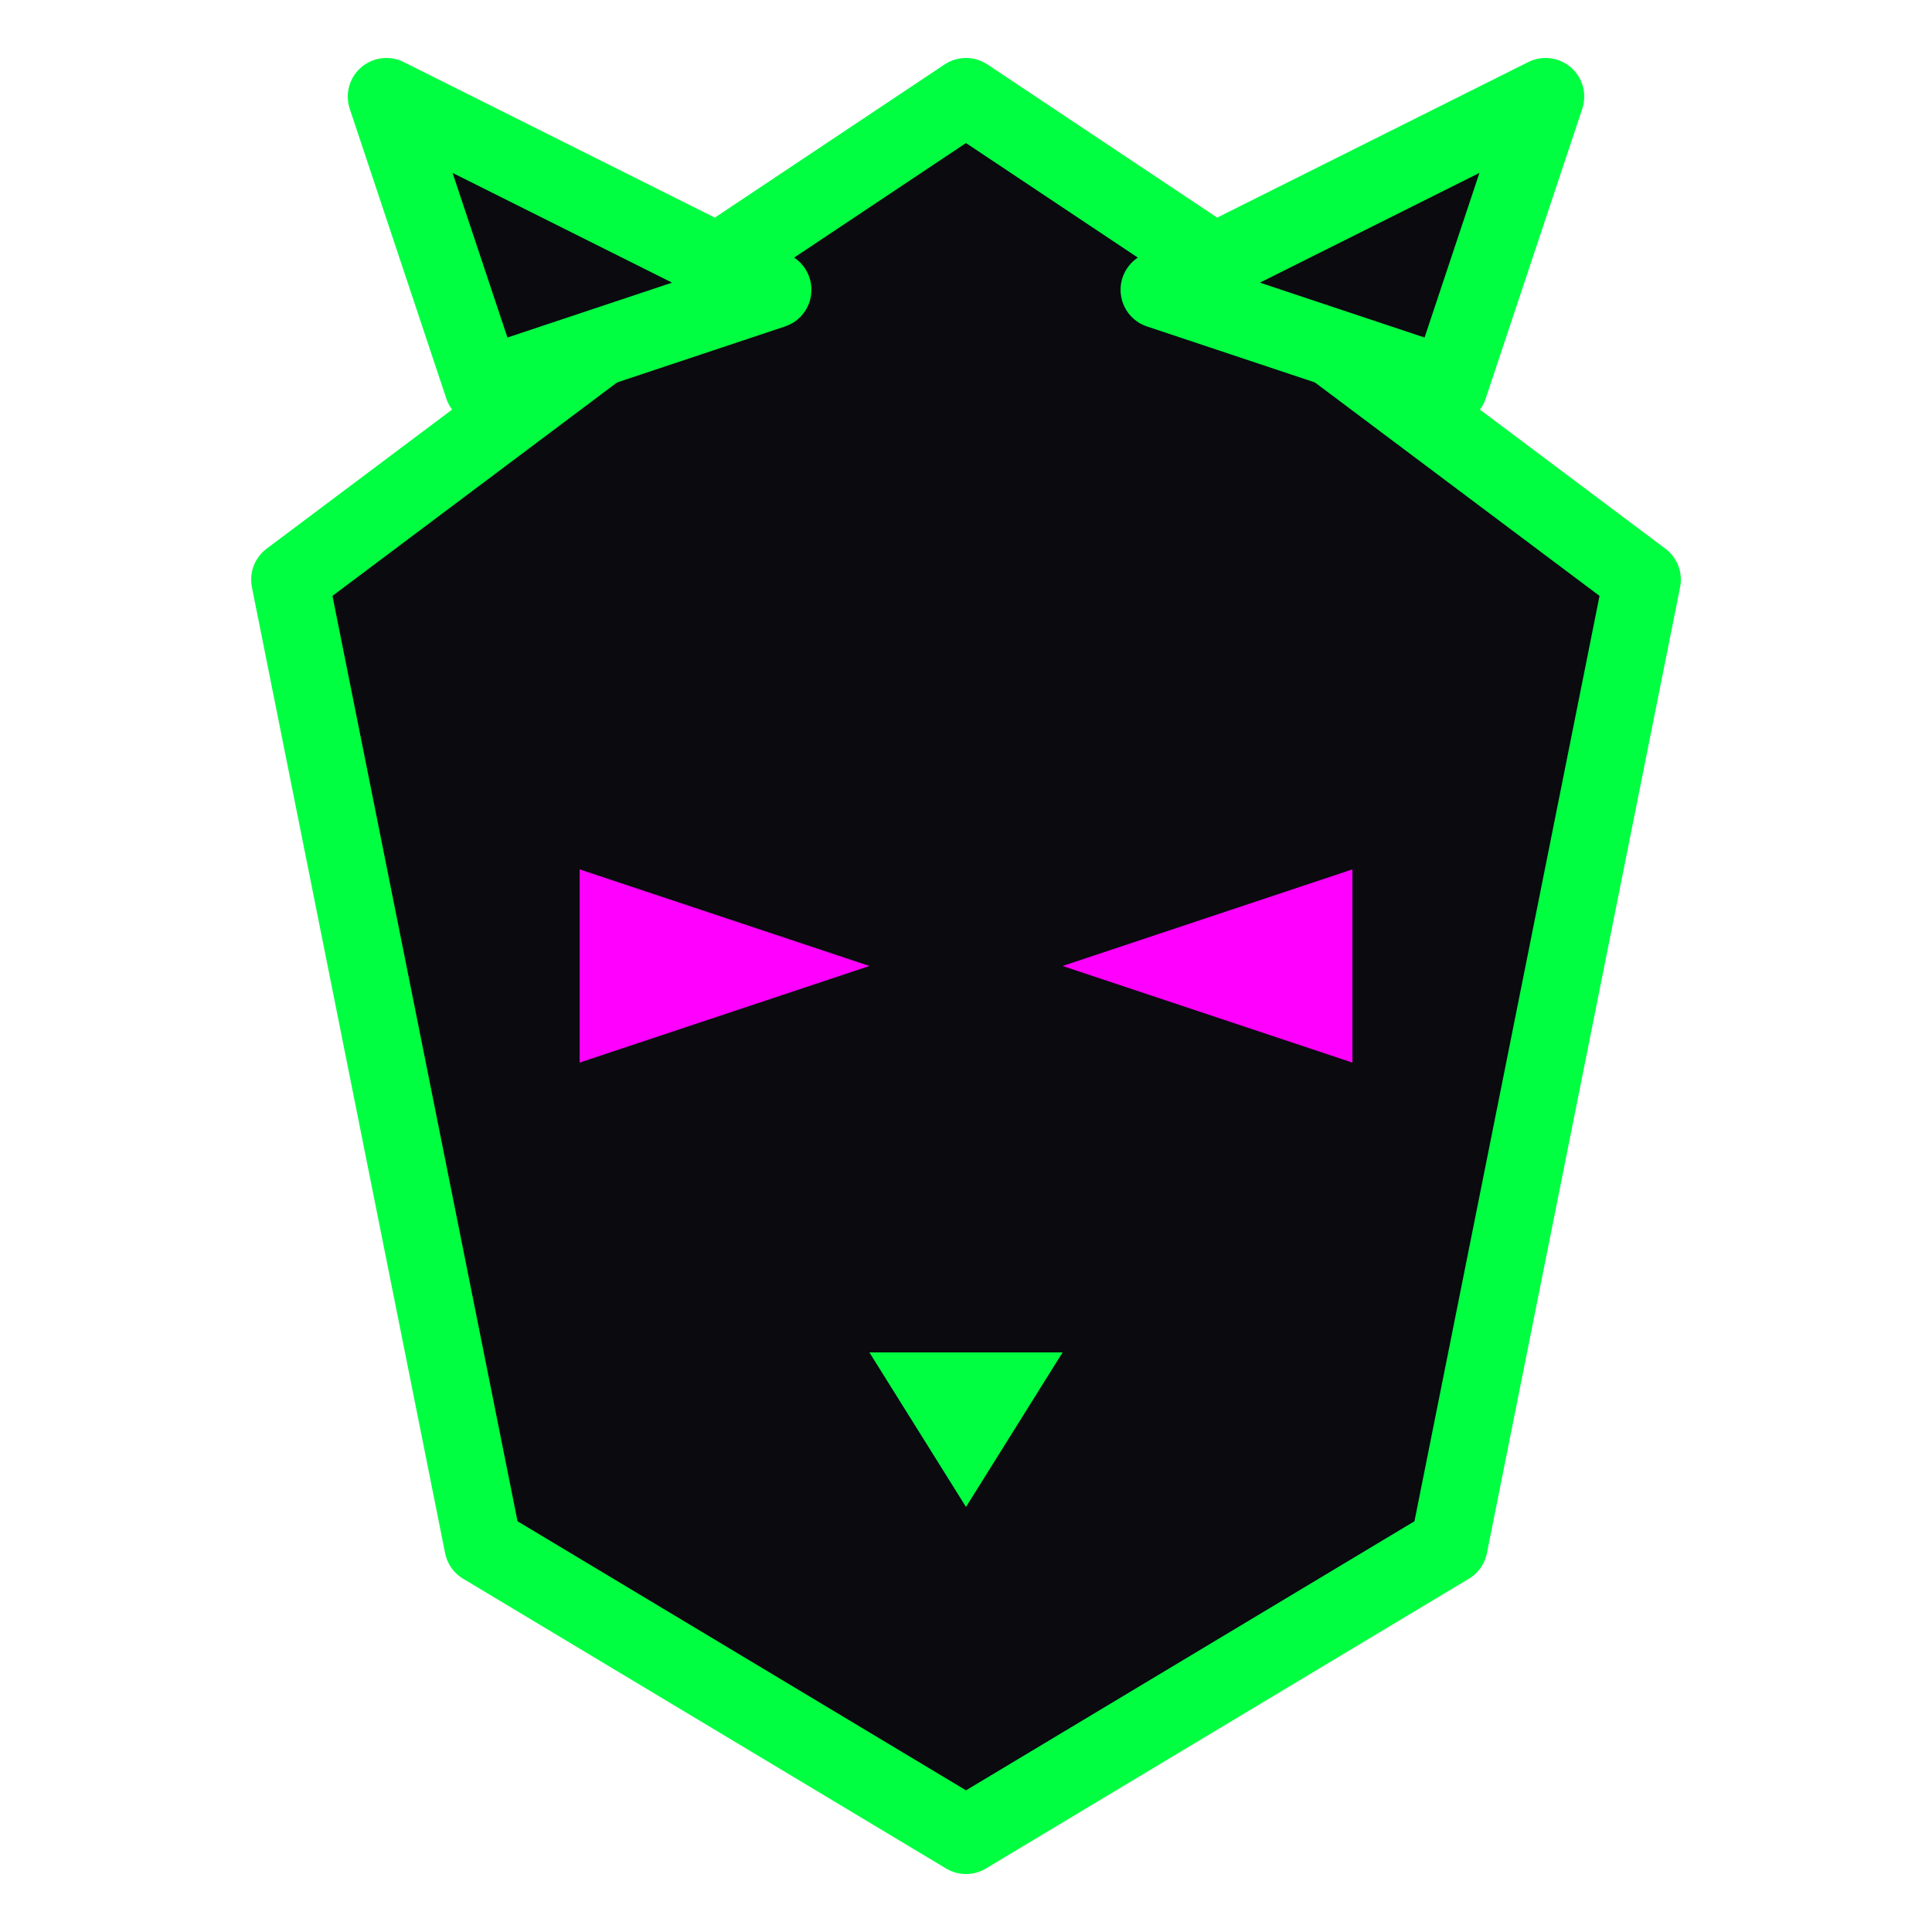
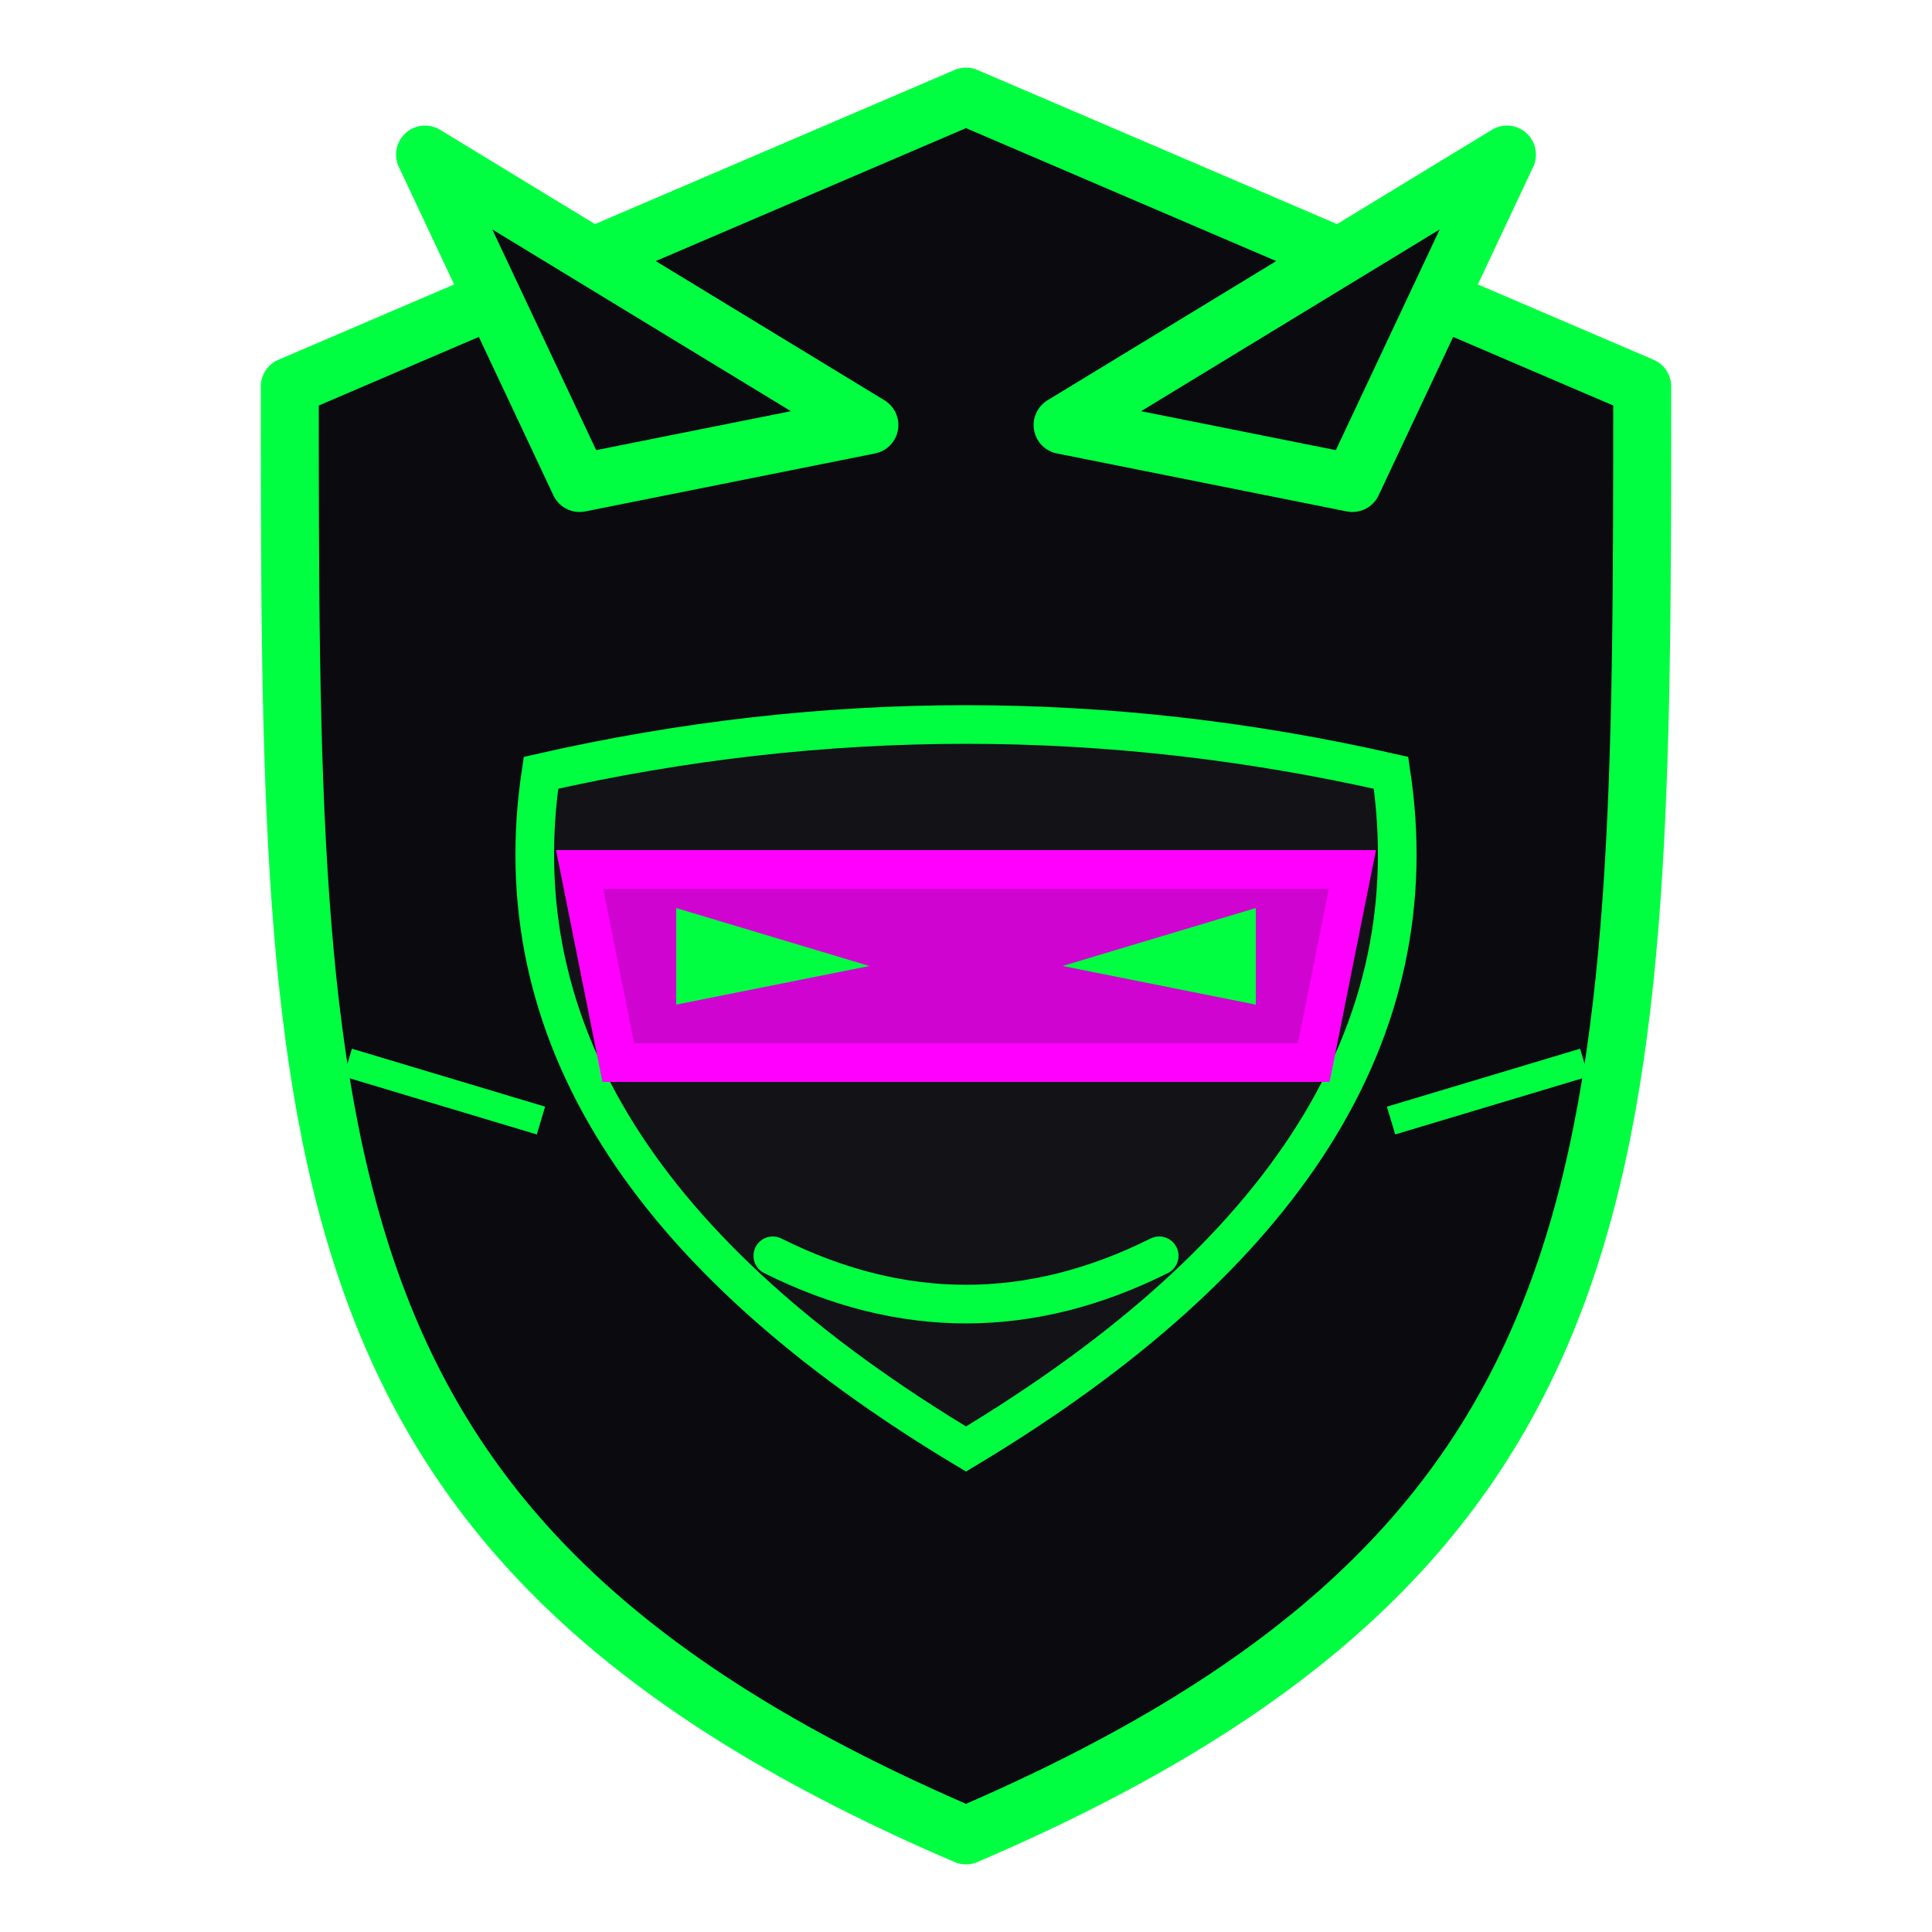
<svg xmlns="http://www.w3.org/2000/svg" viewBox="0 0 100 100">
-   <path d="M 15,30 L 35,15 L 50,5 L 65,15 L 85,30 L 75,80 L 50,95 L 25,80 Z" fill="#0A0A0F" stroke="#00FF41" stroke-width="4" stroke-linejoin="round" />
-   <polygon points="25,20 20,5 40,15" fill="#0A0A0F" stroke="#00FF41" stroke-width="4" stroke-linejoin="round" />
-   <polygon points="75,20 80,5 60,15" fill="#0A0A0F" stroke="#00FF41" stroke-width="4" stroke-linejoin="round" />
-   <polygon points="30,45 45,50 30,55" fill="#FF00FF" />
-   <polygon points="70,45 55,50 70,55" fill="#FF00FF" />
-   <polygon points="45,70 55,70 50,78" fill="#00FF41" />
+   <path d="M 50 5 L 85 20 C 85 60 85 80 50 95 C 15 80 15 60 15 20 Z" fill="#0A0A0F" stroke="#00FF41" stroke-width="3" stroke-linejoin="round" />
+   <polygon points="30,25 22,8 45,22" fill="#0A0A0F" stroke="#00FF41" stroke-width="3" stroke-linejoin="round" />
+   <polygon points="70,25 78,8 55,22" fill="#0A0A0F" stroke="#00FF41" stroke-width="3" stroke-linejoin="round" />
+   <path d="M 28 40 Q 50 35 72 40 Q 75 60 50 75 Q 25 60 28 40 Z" fill="#121217" stroke="#00FF41" stroke-width="2" />
+   <path d="M 30 45 L 70 45 L 68 55 L 32 55 Z" fill="#FF00FF" opacity="0.8" />
+   <path d="M 30 45 L 70 45 L 68 55 L 32 55 Z" fill="none" stroke="#FF00FF" stroke-width="2" />
+   <polygon points="35,47 45,50 35,52" fill="#00FF41" />
+   <polygon points="65,47 55,50 65,52" fill="#00FF41" />
+   <path d="M 40 65 Q 50 70 60 65" fill="none" stroke="#00FF41" stroke-width="2" stroke-linecap="round" />
+   <line x1="18" y1="55" x2="28" y2="58" stroke="#00FF41" stroke-width="1.5" />
+   <line x1="82" y1="55" x2="72" y2="58" stroke="#00FF41" stroke-width="1.5" />
</svg>
